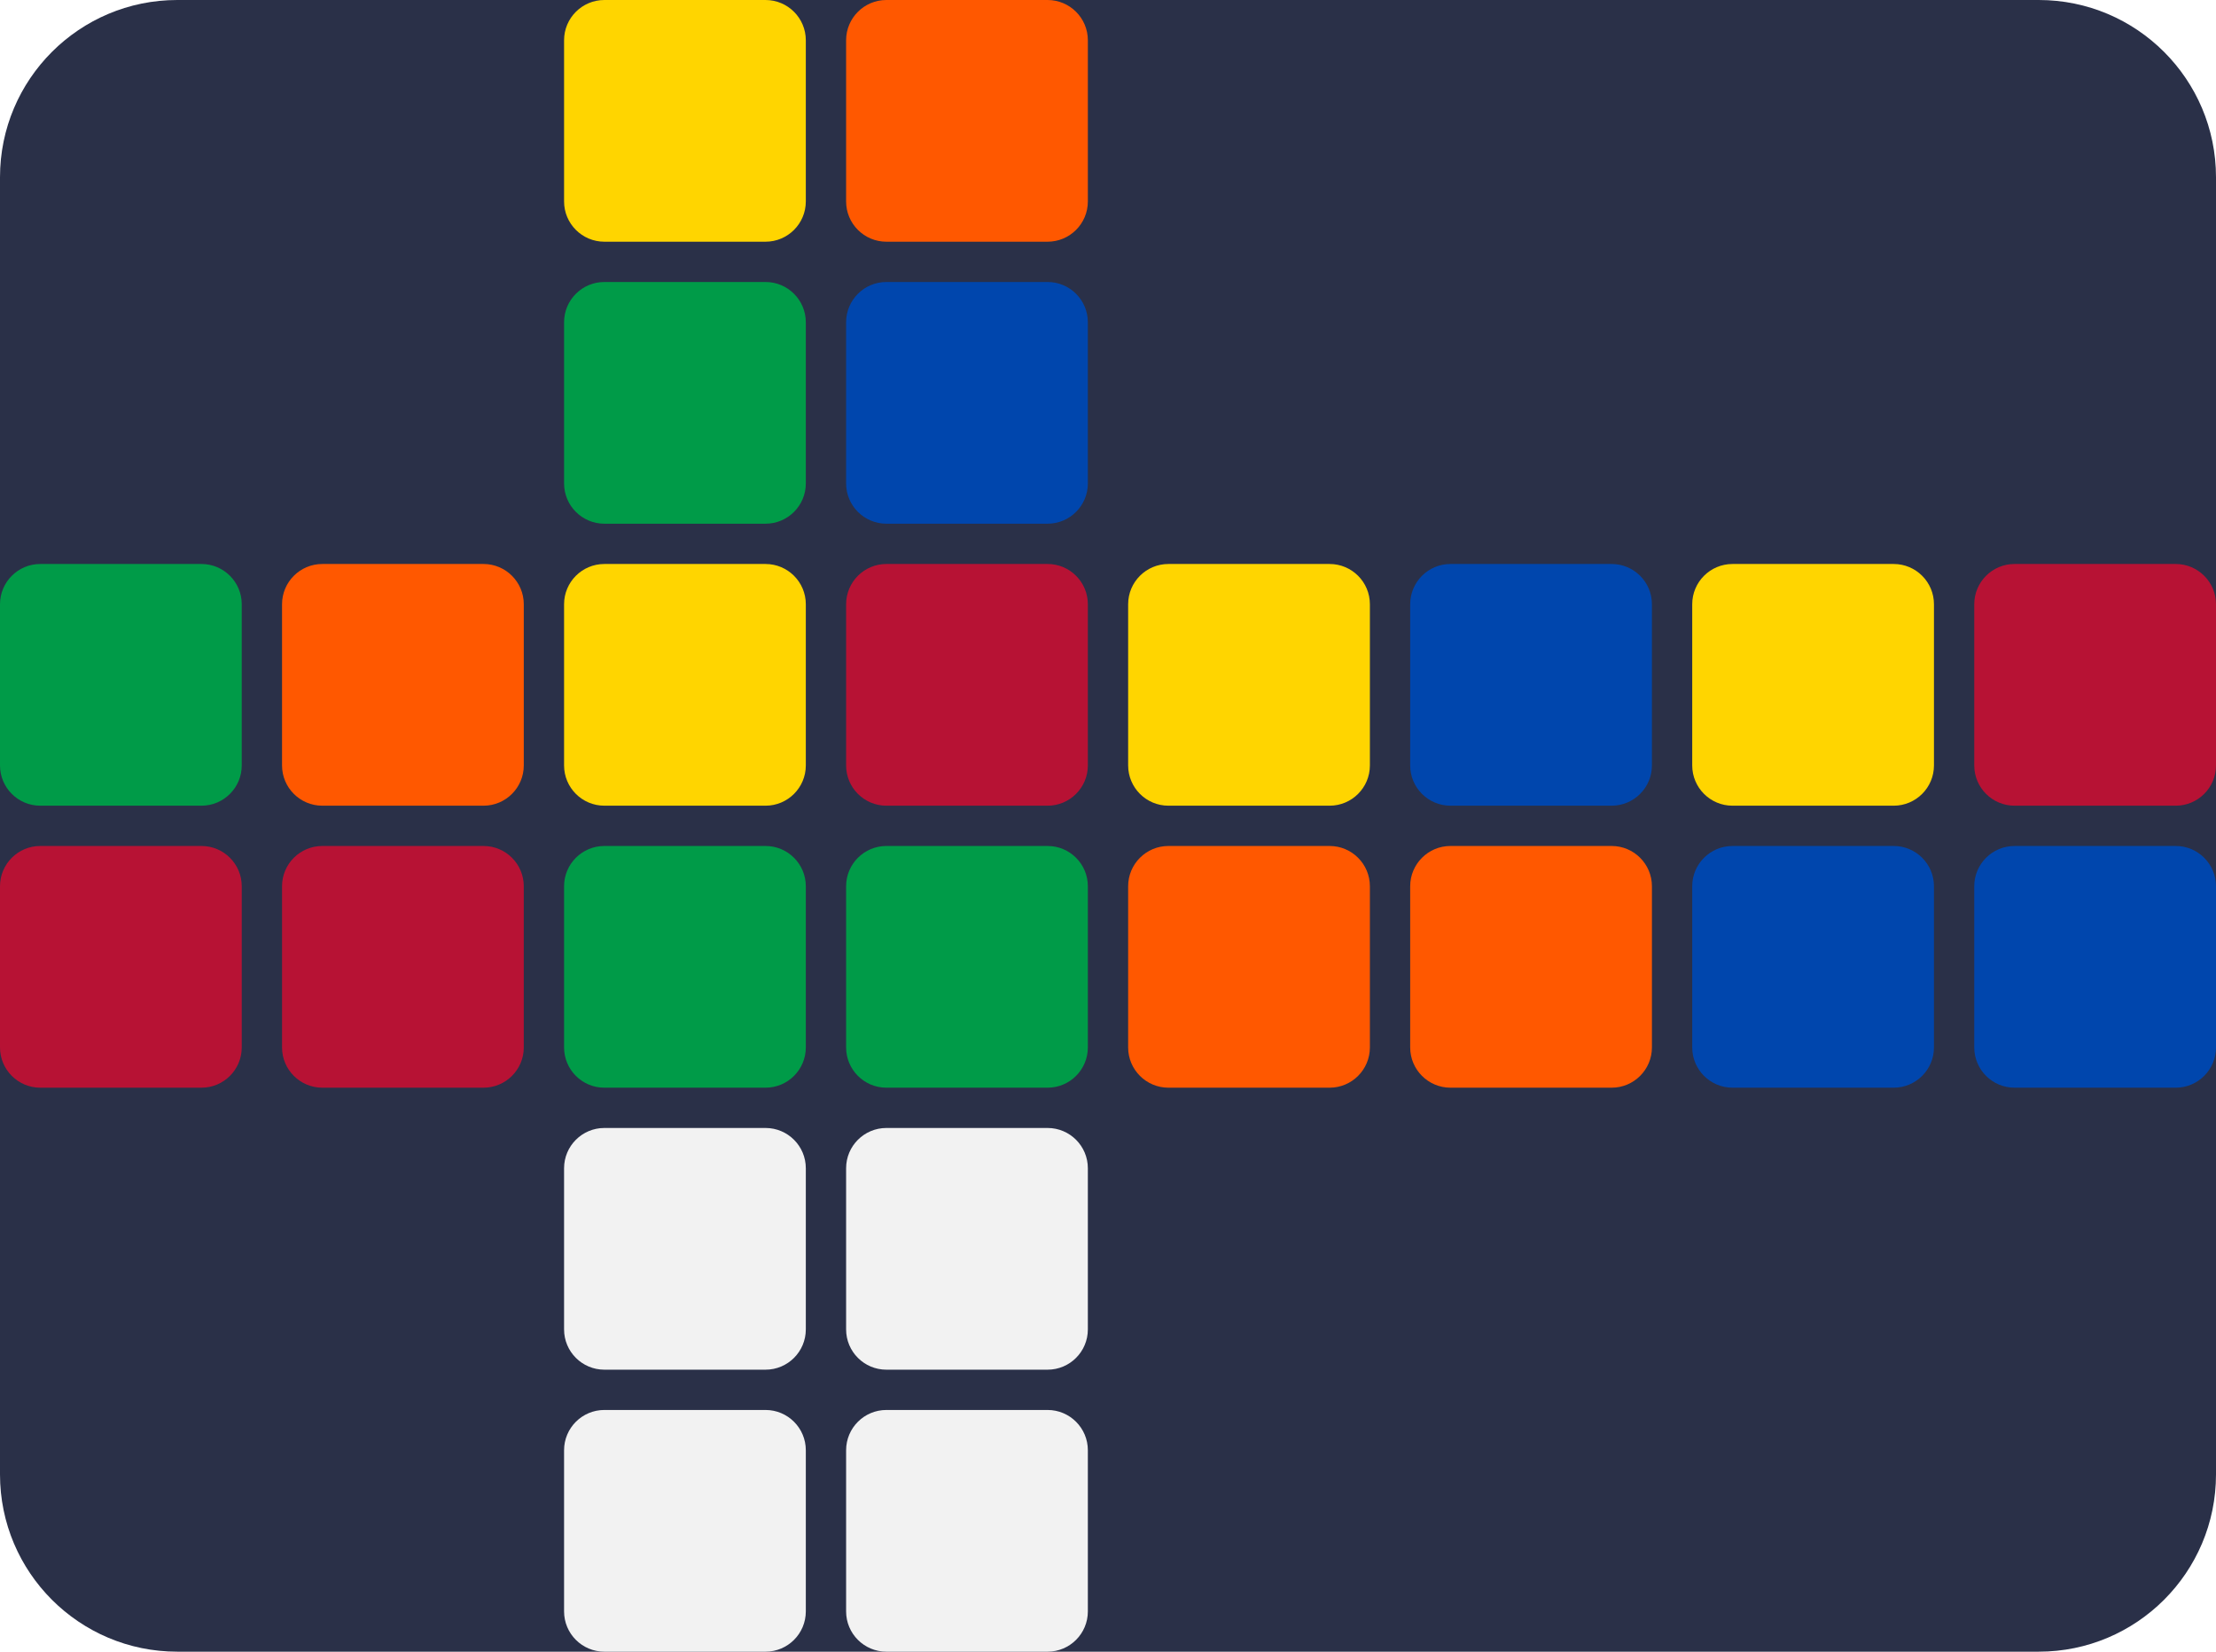
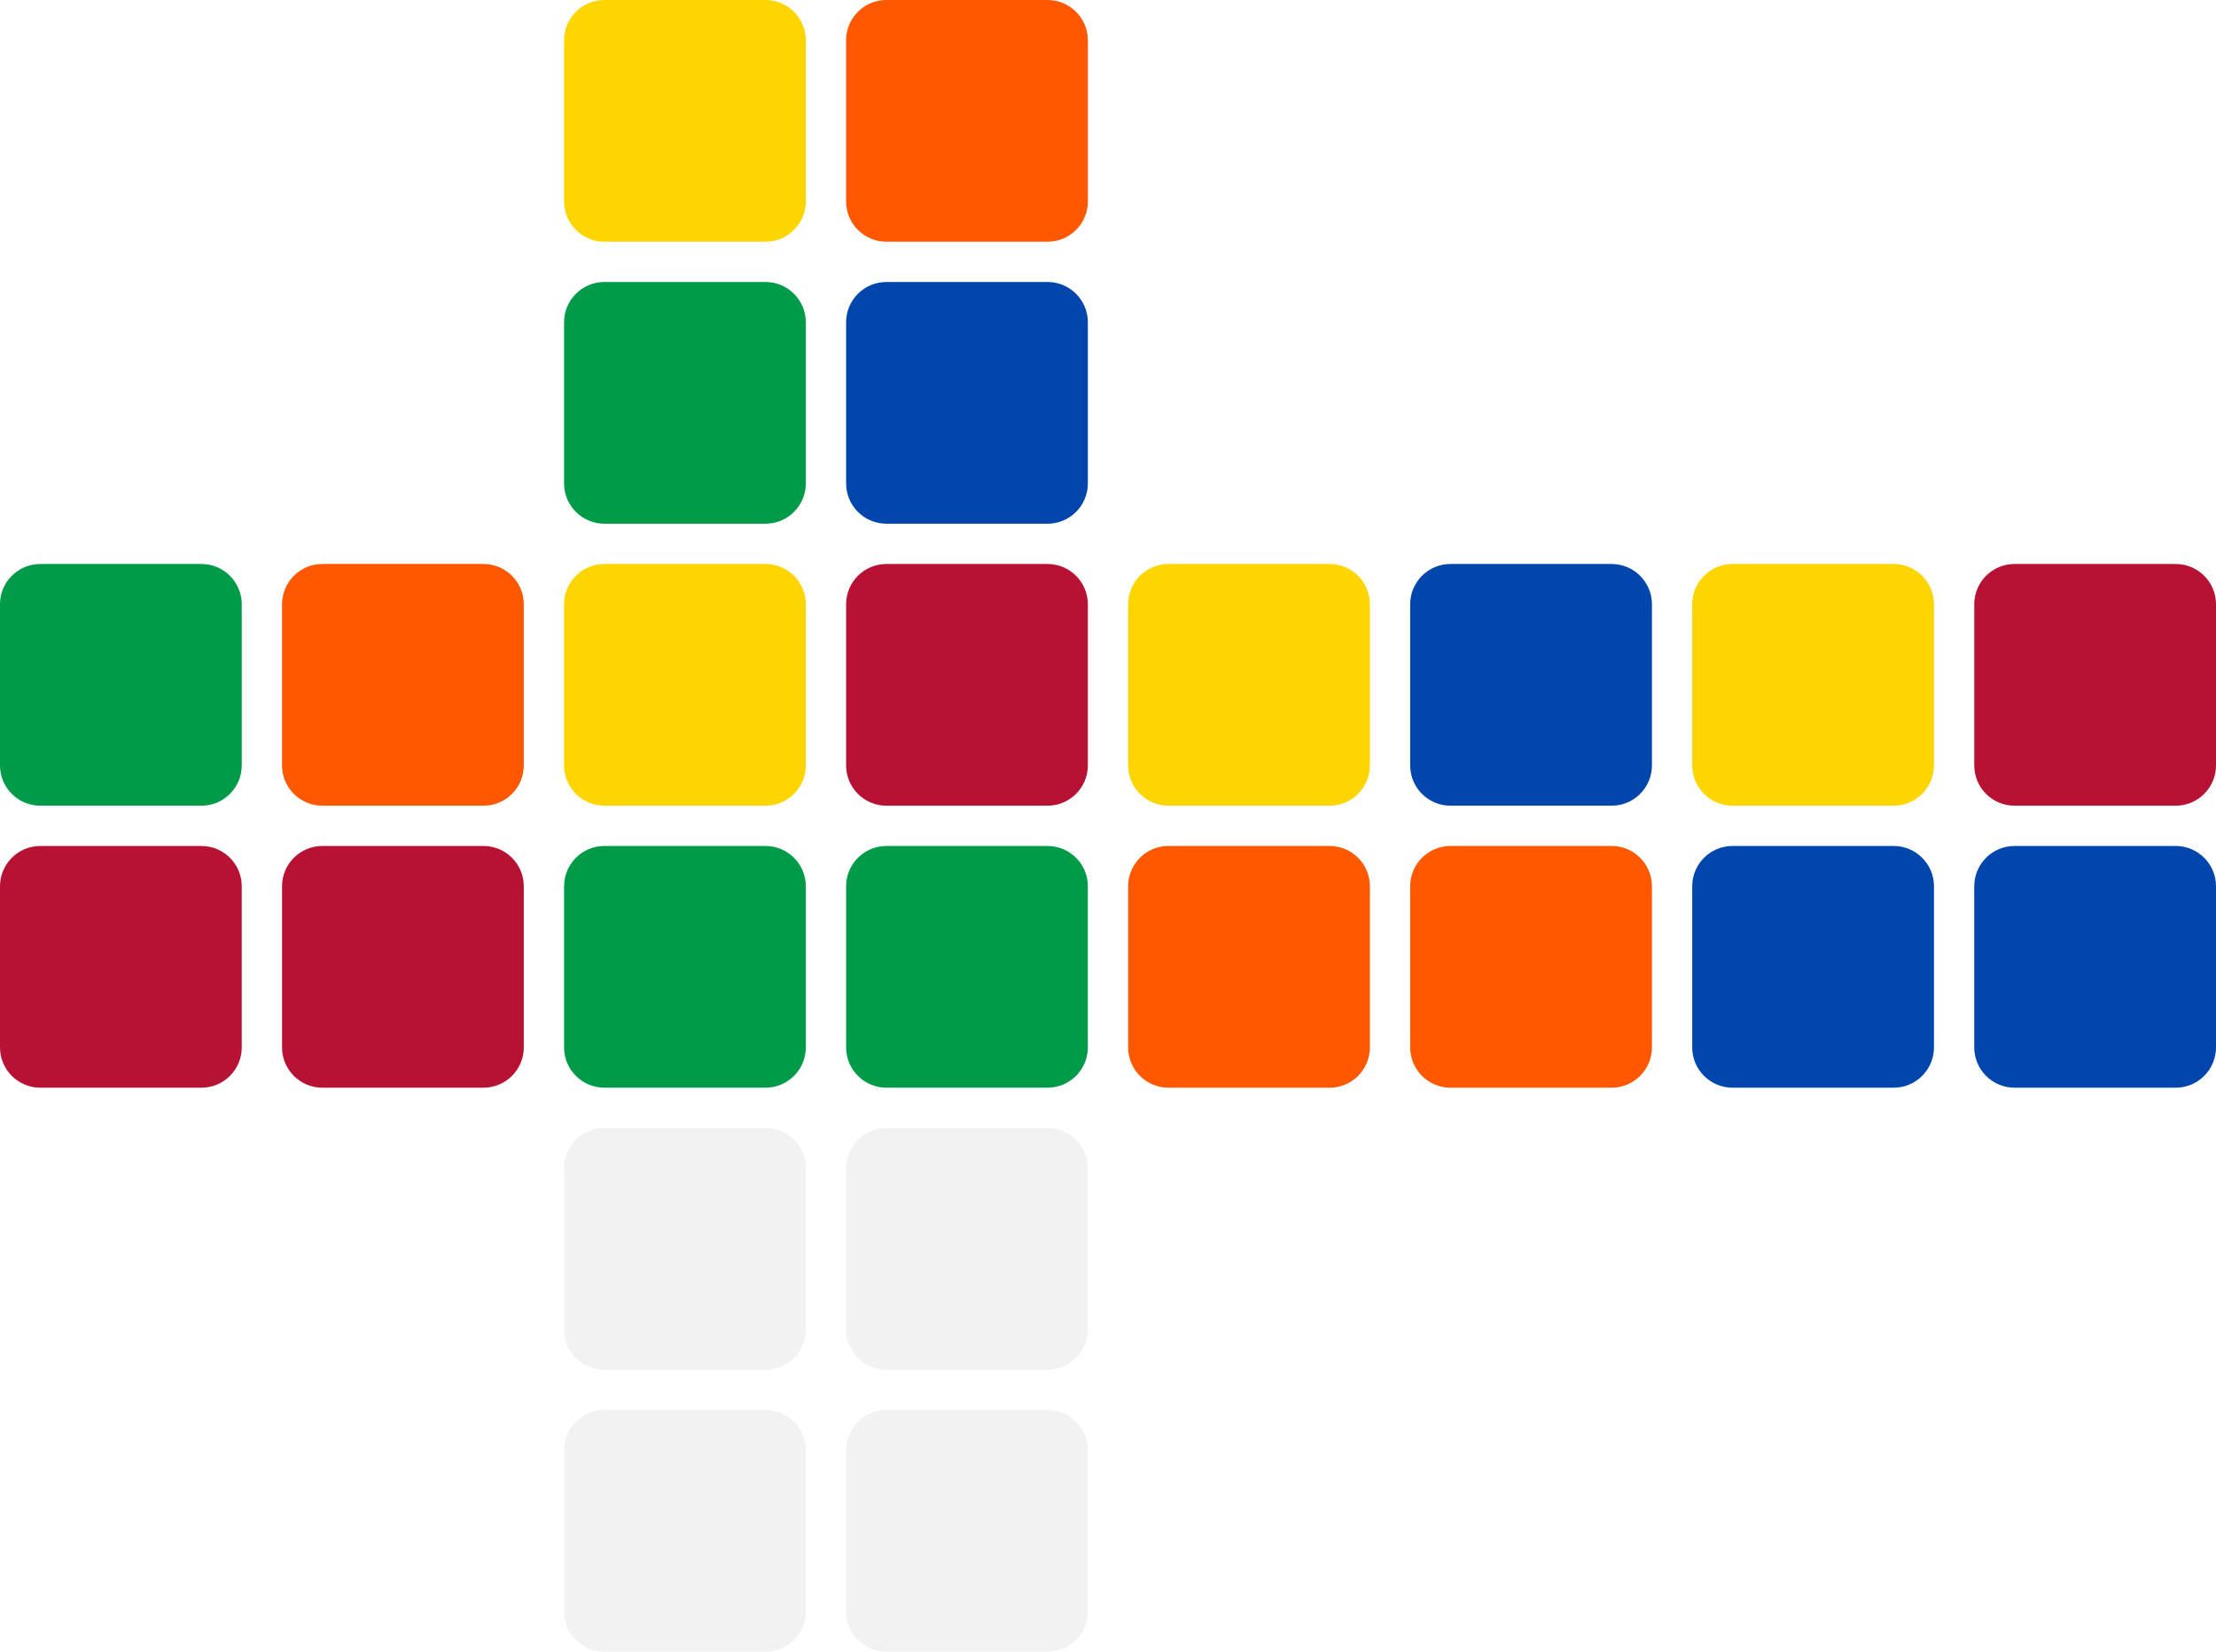
<svg xmlns="http://www.w3.org/2000/svg" viewBox="0 0 275 205">
-   <rect x="0" y="0" width="275" height="205" rx="22" fill="#2a3048" />
  <rect x="70" y="0" width="30" height="30" rx="5" fill="#ffd500" />
  <rect x="105" y="0" width="30" height="30" rx="5" fill="#ff5800" />
  <rect x="70" y="35" width="30" height="30" rx="5" fill="#009b48" />
  <rect x="105" y="35" width="30" height="30" rx="5" fill="#0046ad" />
  <rect x="0" y="70" width="30" height="30" rx="5" fill="#009b48" />
  <rect x="35" y="70" width="30" height="30" rx="5" fill="#ff5800" />
  <rect x="0" y="105" width="30" height="30" rx="5" fill="#b71234" />
  <rect x="35" y="105" width="30" height="30" rx="5" fill="#b71234" />
  <rect x="70" y="70" width="30" height="30" rx="5" fill="#ffd500" />
  <rect x="105" y="70" width="30" height="30" rx="5" fill="#b71234" />
  <rect x="70" y="105" width="30" height="30" rx="5" fill="#009b48" />
  <rect x="105" y="105" width="30" height="30" rx="5" fill="#009b48" />
  <rect x="140" y="70" width="30" height="30" rx="5" fill="#ffd500" />
  <rect x="175" y="70" width="30" height="30" rx="5" fill="#0046ad" />
  <rect x="140" y="105" width="30" height="30" rx="5" fill="#ff5800" />
  <rect x="175" y="105" width="30" height="30" rx="5" fill="#ff5800" />
  <rect x="210" y="70" width="30" height="30" rx="5" fill="#ffd500" />
  <rect x="245" y="70" width="30" height="30" rx="5" fill="#b71234" />
  <rect x="210" y="105" width="30" height="30" rx="5" fill="#0046ad" />
  <rect x="245" y="105" width="30" height="30" rx="5" fill="#0046ad" />
  <rect x="70" y="140" width="30" height="30" rx="5" fill="#f2f2f2" />
  <rect x="105" y="140" width="30" height="30" rx="5" fill="#f2f2f2" />
  <rect x="70" y="175" width="30" height="30" rx="5" fill="#f2f2f2" />
  <rect x="105" y="175" width="30" height="30" rx="5" fill="#f2f2f2" />
</svg>
